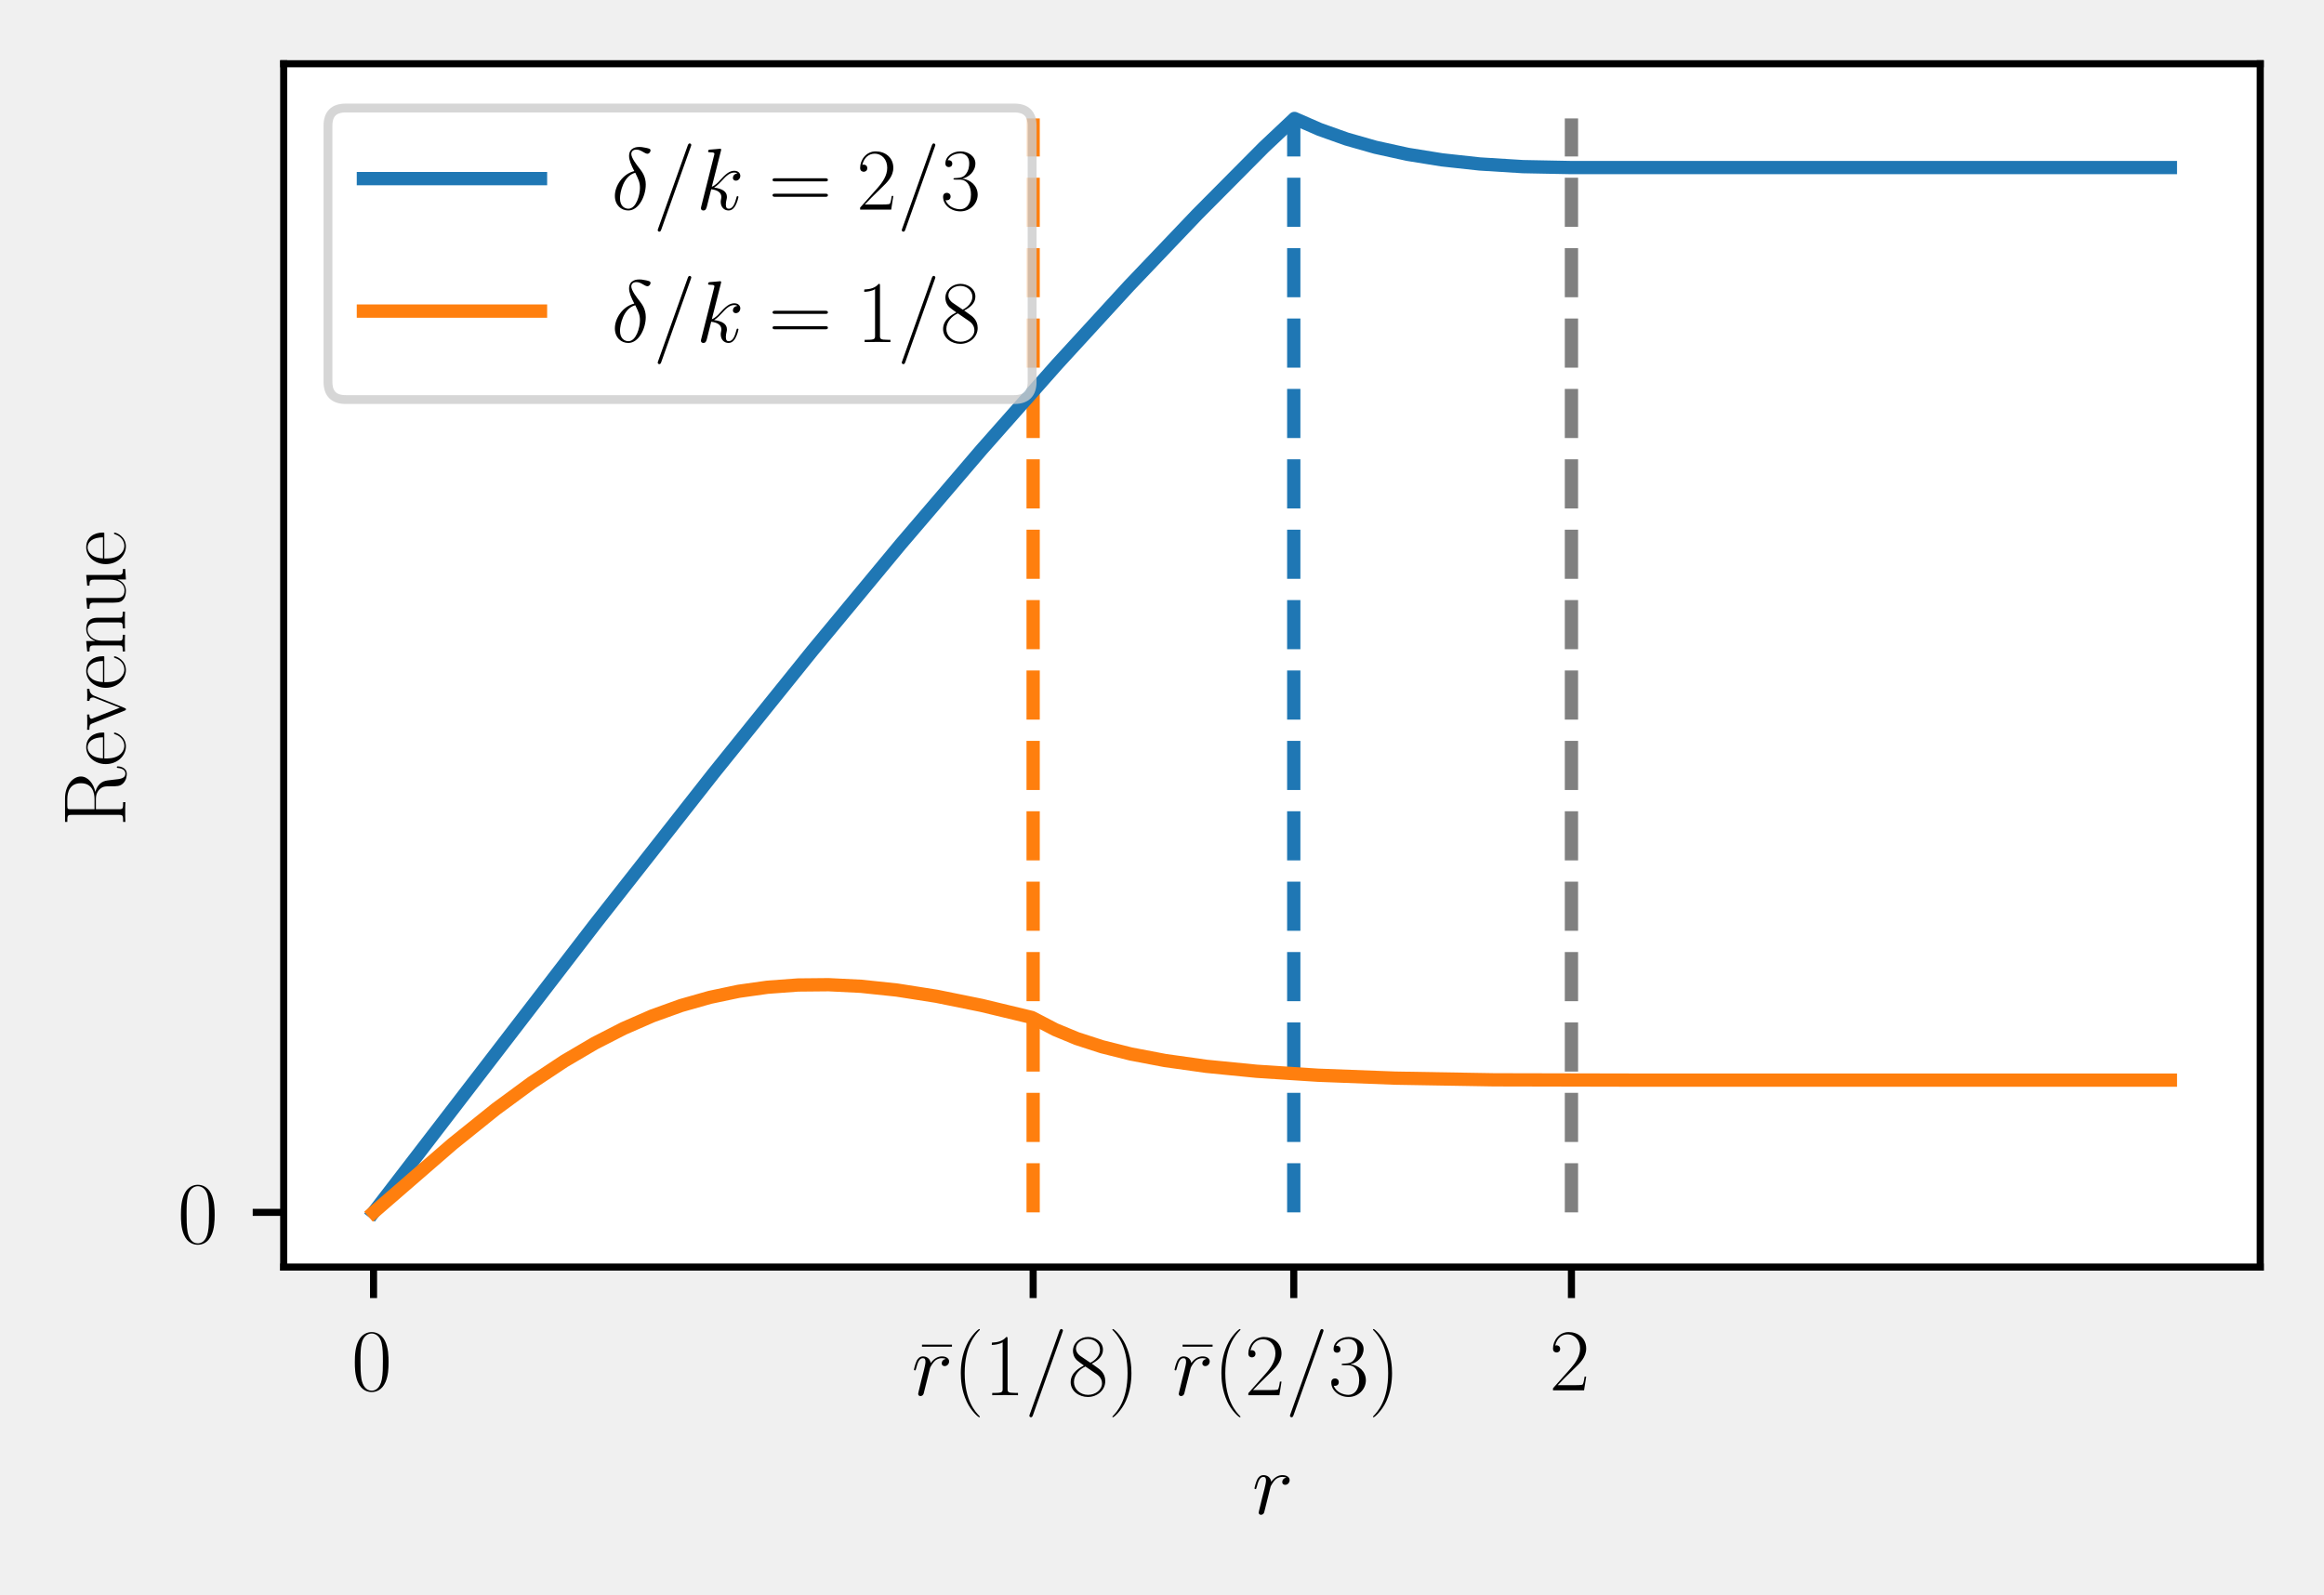
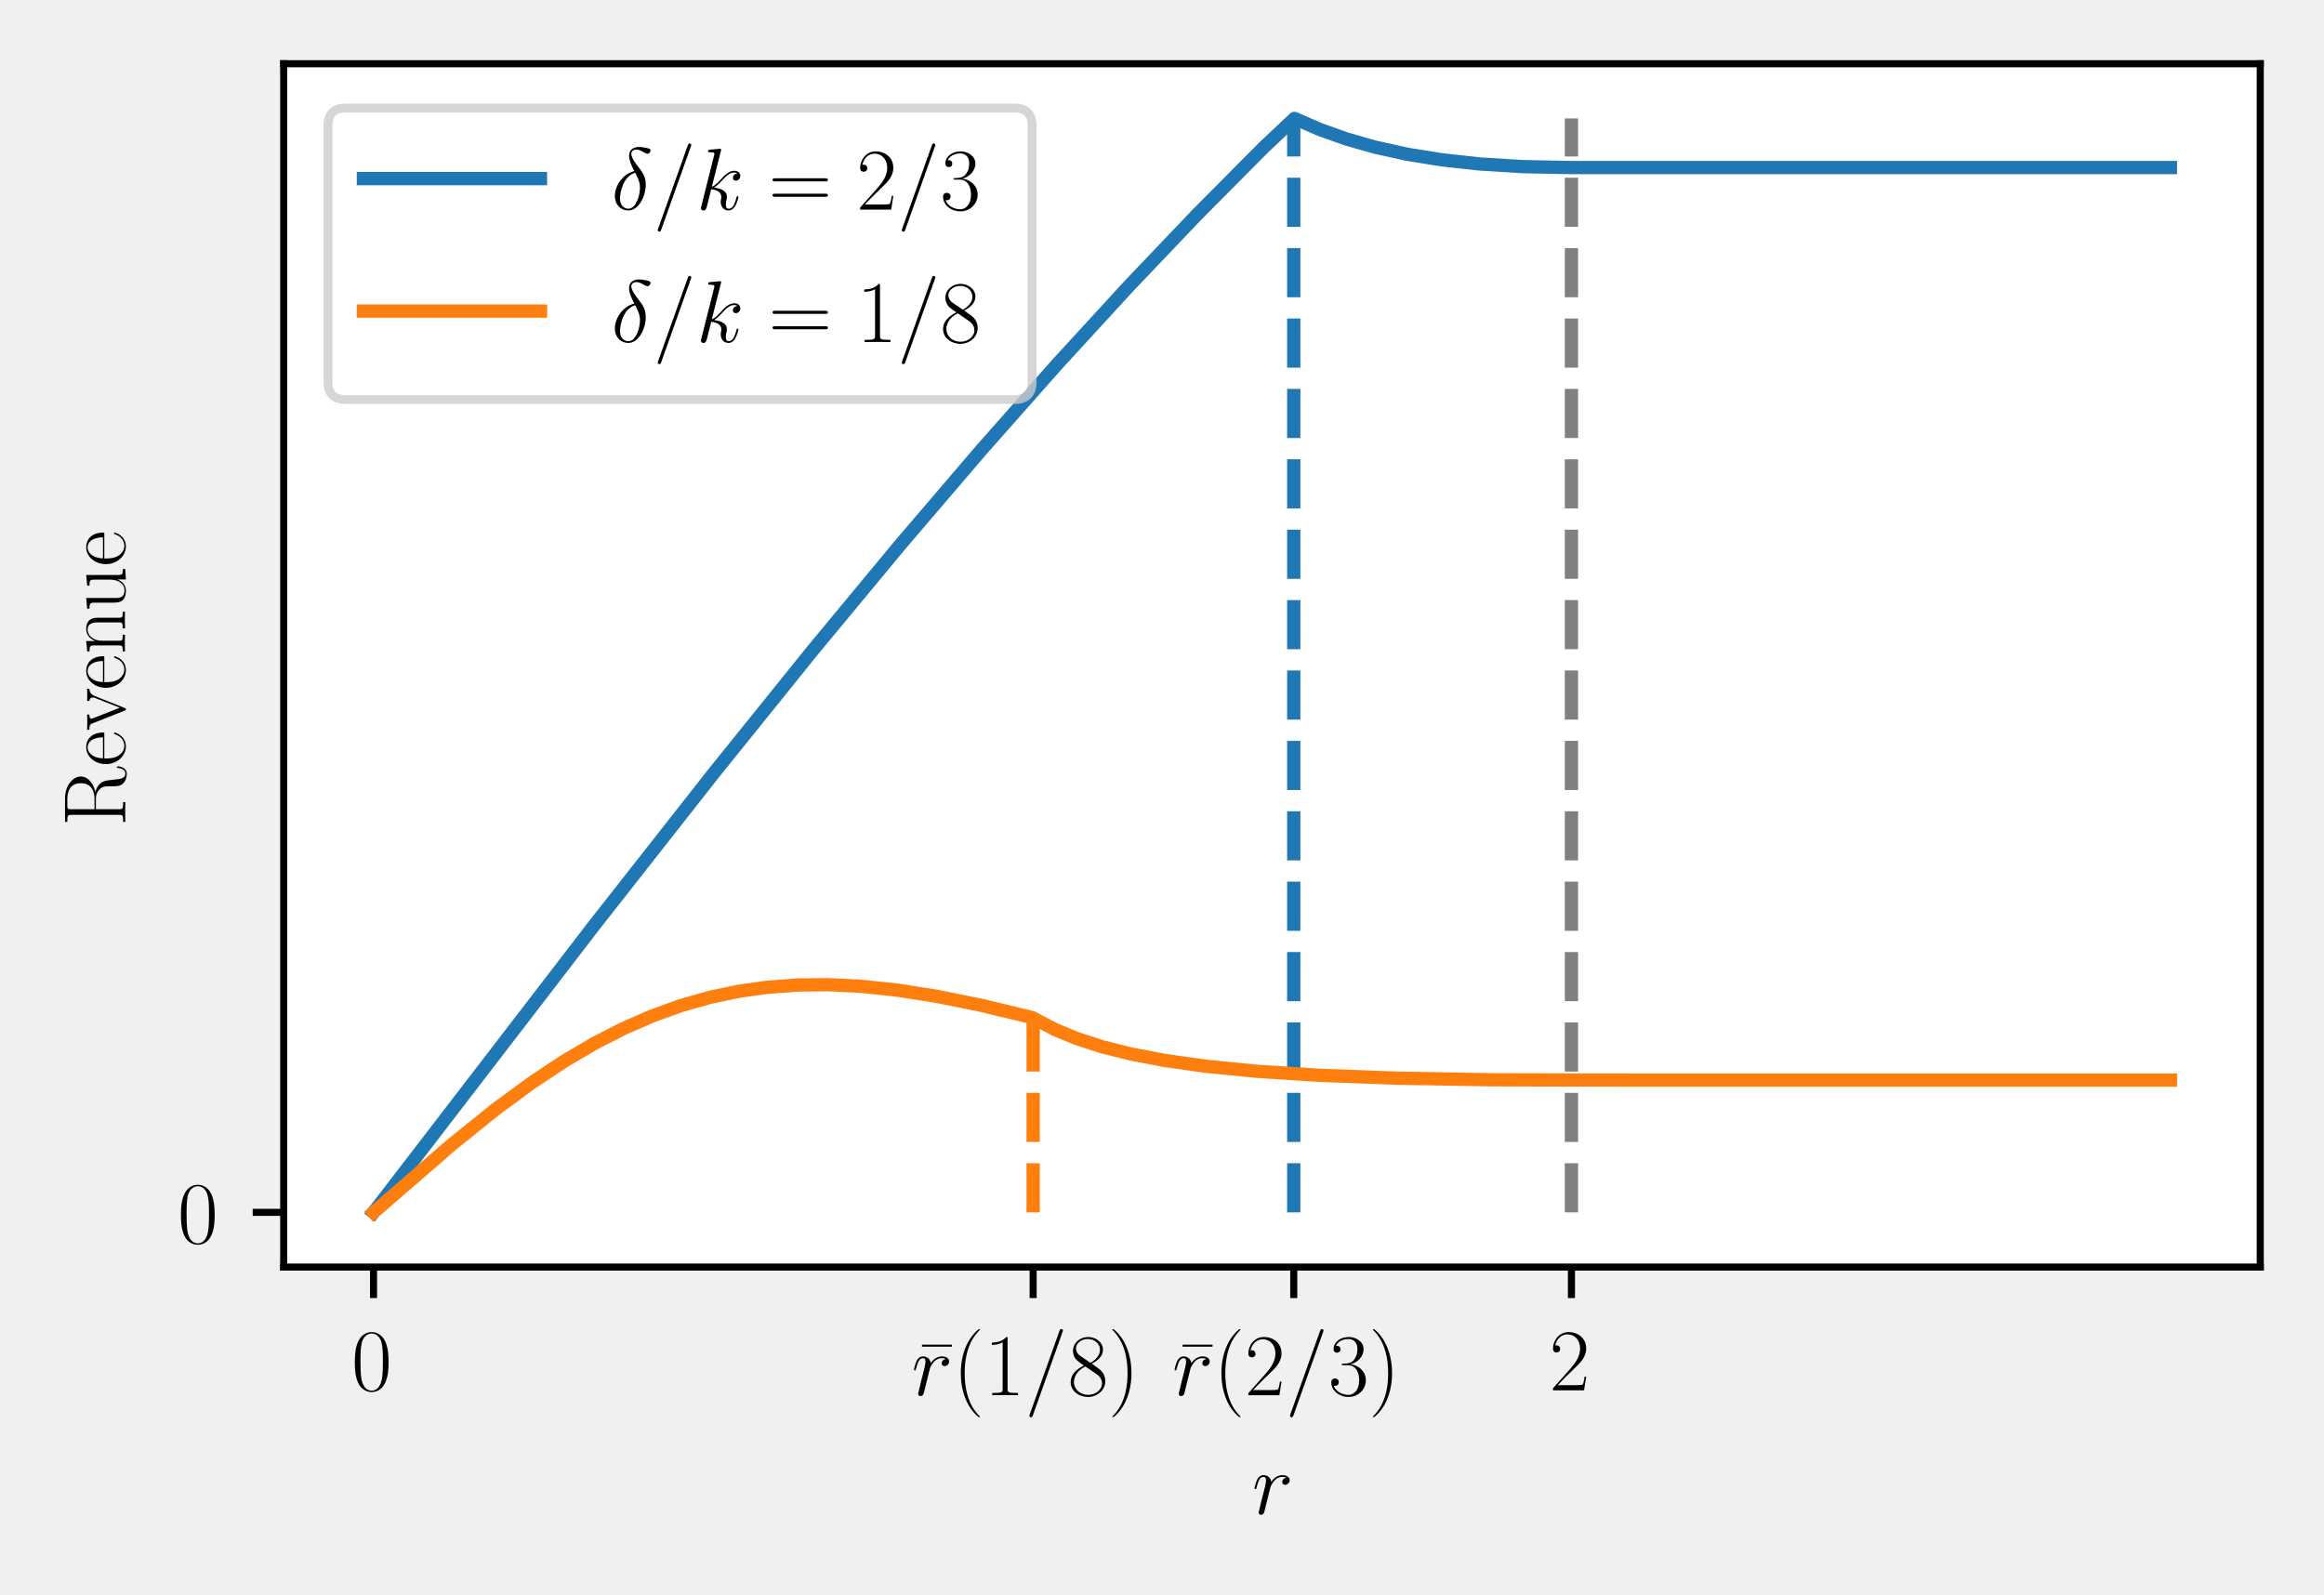
<svg xmlns="http://www.w3.org/2000/svg" xmlns:xlink="http://www.w3.org/1999/xlink" height="180.118pt" version="1.1" viewBox="0 0 262.437 180.118" width="262.437pt">
  <defs>
    <style type="text/css">*{stroke-linecap:butt;stroke-linejoin:round;}</style>
  </defs>
  <g id="figure_1">
    <g id="patch_1">
      <path d="M 0 180.118  L 262.437 180.118  L 262.437 0  L 0 0  z " style="fill:none;" />
    </g>
    <g id="axes_1">
      <g id="patch_2">
        <path d="M 32.037 143.1  L 255.237 143.1  L 255.237 7.2  L 32.037 7.2  z " style="fill:#ffffff;" />
      </g>
      <g id="matplotlib.axis_1">
        <g id="xtick_1">
          <g id="line2d_1">
            <defs>
-               <path d="M 0 0  L 0 3.5  " id="m38f6697e06" style="stroke:#000000;stroke-width:0.8;" />
-             </defs>
-             <g>
-               <use style="stroke:#000000;stroke-width:0.8;" x="42.182" xlink:href="#m38f6697e06" y="143.1" />
+               <path d="M 0 0  L 0 3.5  " id="m9069c8a8e0" style="stroke:#000000;stroke-width:0.8;" />
+             </defs>
+             <g>
+               <use style="stroke:#000000;stroke-width:0.8;" x="42.182" xlink:href="#m9069c8a8e0" y="143.1" />
            </g>
          </g>
          <g id="text_1">
            <g transform="translate(39.6918 157.0185)scale(0.1 -0.1)">
              <defs>
                <path d="M 2688 2038  C 2688 2430 2682 3099 2413 3613  C 2176 4063 1798 4224 1466 4224  C 1158 4224 768 4082 525 3620  C 269 3137 243 2539 243 2038  C 243 1671 250 1112 448 623  C 723 -39 1216 -128 1466 -128  C 1760 -128 2208 -7 2470 604  C 2662 1048 2688 1568 2688 2038  z M 1466 -26  C 1056 -26 813 328 723 816  C 653 1196 653 1749 653 2109  C 653 2604 653 3015 736 3407  C 858 3954 1216 4121 1466 4121  C 1728 4121 2067 3947 2189 3420  C 2272 3054 2278 2623 2278 2109  C 2278 1691 2278 1176 2202 797  C 2067 96 1690 -26 1466 -26  z " id="CMR17-30" transform="scale(0.015625)" />
              </defs>
              <use transform="scale(0.996264)" xlink:href="#CMR17-30" />
            </g>
          </g>
        </g>
        <g id="xtick_2">
          <g id="line2d_2">
            <g>
-               <use style="stroke:#000000;stroke-width:0.8;" x="116.668" xlink:href="#m38f6697e06" y="143.1" />
+               <use style="stroke:#000000;stroke-width:0.8;" x="116.668" xlink:href="#m9069c8a8e0" y="143.1" />
            </g>
          </g>
          <g id="text_2">
            <g transform="translate(102.9359 157.572)scale(0.1 -0.1)">
              <defs>
                <path d="M 2554 3520  L 2554 3667  L 378 3667  L 378 3520  L 2554 3520  z " id="CMR17-16" transform="scale(0.015625)" />
                <path d="M 2490 2633  C 2291 2598 2189 2457 2189 2316  C 2189 2163 2310 2111 2400 2111  C 2579 2111 2726 2265 2726 2457  C 2726 2651 2528 2816 2208 2816  C 1952 2816 1658 2700 1389 2335  C 1344 2660 1088 2816 832 2816  C 582 2816 454 2642 378 2508  C 269 2278 173 1892 173 1860  C 173 1834 198 1801 243 1801  C 294 1801 301 1808 339 1957  C 435 2342 557 2687 813 2687  C 966 2687 1011 2604 1011 2419  C 1011 2278 947 2028 902 1827  L 723 1130  C 698 1007 627 716 595 600  C 550 432 480 128 480 96  C 480 6 550 -64 646 -64  C 717 -64 838 -20 877 109  C 896 160 1133 1136 1171 1285  C 1203 1427 1242 1562 1274 1705  C 1299 1795 1325 1898 1344 1982  C 1363 2040 1536 2355 1696 2495  C 1773 2566 1939 2687 2202 2687  C 2304 2687 2406 2674 2490 2633  z " id="CMMI12-72" transform="scale(0.015625)" />
                <path d="M 1958 -1562  C 1958 -1556 1958 -1543 1939 -1524  C 1645 -1223 858 -403 858 1596  C 858 3595 1632 4408 1946 4729  C 1946 4735 1958 4748 1958 4767  C 1958 4787 1939 4800 1914 4800  C 1843 4800 1299 4325 986 3620  C 666 2909 576 2218 576 1603  C 576 1141 621 360 1005 -467  C 1312 -1133 1837 -1600 1914 -1600  C 1946 -1600 1958 -1588 1958 -1562  z " id="CMR17-28" transform="scale(0.015625)" />
                <path d="M 1702 4083  C 1702 4217 1696 4224 1606 4224  C 1357 3927 979 3833 621 3820  C 602 3820 570 3820 563 3808  C 557 3795 557 3782 557 3648  C 755 3648 1088 3686 1344 3839  L 1344 467  C 1344 243 1331 166 781 166  L 589 166  L 589 0  C 896 6 1216 12 1523 12  C 1830 12 2150 6 2458 0  L 2458 166  L 2266 166  C 1715 166 1702 236 1702 467  L 1702 4083  z " id="CMR17-31" transform="scale(0.015625)" />
                <path d="M 2746 4563  C 2746 4569 2784 4665 2784 4678  C 2784 4755 2720 4800 2669 4800  C 2637 4800 2579 4800 2528 4659  L 384 -1364  C 384 -1370 346 -1466 346 -1479  C 346 -1556 410 -1600 461 -1600  C 499 -1600 557 -1594 602 -1460  L 2746 4563  z " id="CMMI12-3d" transform="scale(0.015625)" />
                <path d="M 1741 2289  C 2144 2494 2554 2803 2554 3298  C 2554 3884 1990 4224 1472 4224  C 890 4224 378 3800 378 3215  C 378 3054 416 2777 666 2533  C 730 2469 998 2276 1171 2154  C 883 2006 211 1652 211 945  C 211 282 838 -128 1459 -128  C 2144 -128 2720 366 2720 1022  C 2720 1607 2330 1877 2074 2051  L 1741 2289  z M 902 2855  C 851 2887 595 3086 595 3388  C 595 3781 998 4076 1459 4076  C 1965 4076 2336 3716 2336 3298  C 2336 2700 1670 2359 1638 2359  C 1632 2359 1626 2359 1574 2398  L 902 2855  z M 2080 1536  C 2176 1466 2483 1253 2483 861  C 2483 385 2010 25 1472 25  C 890 25 448 443 448 951  C 448 1459 838 1884 1280 2083  L 2080 1536  z " id="CMR17-38" transform="scale(0.015625)" />
                <path d="M 1683 1596  C 1683 2057 1638 2839 1254 3665  C 947 4332 422 4800 346 4800  C 326 4800 301 4793 301 4761  C 301 4748 307 4742 314 4729  C 621 4408 1402 3595 1402 1603  C 1402 -396 627 -1210 314 -1530  C 307 -1543 301 -1549 301 -1562  C 301 -1594 326 -1600 346 -1600  C 416 -1600 960 -1127 1274 -422  C 1594 289 1683 981 1683 1596  z " id="CMR17-29" transform="scale(0.015625)" />
              </defs>
              <use transform="translate(5.90951 0.006461)scale(0.996264)" xlink:href="#CMR17-16" />
              <use transform="scale(0.996264)" xlink:href="#CMMI12-72" />
              <use transform="translate(46.67061 0)scale(0.996264)" xlink:href="#CMR17-28" />
              <use transform="translate(81.95138 0)scale(0.996264)" xlink:href="#CMR17-31" />
              <use transform="translate(127.6419 0)scale(0.996264)" xlink:href="#CMMI12-3d" />
              <use transform="translate(176.4168 0)scale(0.996264)" xlink:href="#CMR17-38" />
              <use transform="translate(222.1073 0)scale(0.996264)" xlink:href="#CMR17-29" />
            </g>
          </g>
        </g>
        <g id="xtick_3">
          <g id="line2d_3">
            <g>
-               <use style="stroke:#000000;stroke-width:0.8;" x="146.097" xlink:href="#m38f6697e06" y="143.1" />
+               <use style="stroke:#000000;stroke-width:0.8;" x="146.097" xlink:href="#m9069c8a8e0" y="143.1" />
            </g>
          </g>
          <g id="text_3">
            <g transform="translate(132.3644 157.572)scale(0.1 -0.1)">
              <defs>
                <path d="M 2669 990  L 2554 990  C 2490 537 2438 460 2413 422  C 2381 371 1920 371 1830 371  L 602 371  C 832 620 1280 1073 1824 1596  C 2214 1966 2669 2400 2669 3033  C 2669 3788 2067 4224 1395 4224  C 691 4224 262 3603 262 3027  C 262 2777 448 2745 525 2745  C 589 2745 781 2783 781 3007  C 781 3206 614 3264 525 3264  C 486 3264 448 3257 422 3244  C 544 3788 915 4057 1306 4057  C 1862 4057 2227 3616 2227 3033  C 2227 2477 1901 1998 1536 1583  L 262 147  L 262 0  L 2515 0  L 2669 990  z " id="CMR17-32" transform="scale(0.015625)" />
                <path d="M 1414 2176  C 1984 2176 2234 1673 2234 1094  C 2234 322 1824 25 1453 25  C 1114 25 563 193 390 691  C 422 678 454 678 486 678  C 640 678 755 780 755 947  C 755 1132 614 1216 486 1216  C 378 1216 211 1164 211 927  C 211 335 787 -128 1466 -128  C 2176 -128 2720 432 2720 1087  C 2720 1718 2208 2176 1600 2246  C 2086 2347 2554 2776 2554 3353  C 2554 3856 2048 4224 1472 4224  C 890 4224 378 3862 378 3347  C 378 3123 544 3084 627 3084  C 762 3084 877 3167 877 3334  C 877 3500 762 3584 627 3584  C 602 3584 570 3584 544 3571  C 730 3999 1235 4076 1459 4076  C 1683 4076 2106 3966 2106 3347  C 2106 3167 2080 2851 1862 2574  C 1670 2329 1453 2316 1242 2297  C 1210 2297 1062 2284 1037 2284  C 992 2278 966 2272 966 2227  C 966 2182 973 2176 1101 2176  L 1414 2176  z " id="CMR17-33" transform="scale(0.015625)" />
              </defs>
              <use transform="translate(5.90951 0.006461)scale(0.996264)" xlink:href="#CMR17-16" />
              <use transform="scale(0.996264)" xlink:href="#CMMI12-72" />
              <use transform="translate(46.67061 0)scale(0.996264)" xlink:href="#CMR17-28" />
              <use transform="translate(81.95138 0)scale(0.996264)" xlink:href="#CMR17-32" />
              <use transform="translate(127.6419 0)scale(0.996264)" xlink:href="#CMMI12-3d" />
              <use transform="translate(176.4168 0)scale(0.996264)" xlink:href="#CMR17-33" />
              <use transform="translate(222.1073 0)scale(0.996264)" xlink:href="#CMR17-29" />
            </g>
          </g>
        </g>
        <g id="xtick_4">
          <g id="line2d_4">
            <g>
-               <use style="stroke:#000000;stroke-width:0.8;" x="177.455" xlink:href="#m38f6697e06" y="143.1" />
+               <use style="stroke:#000000;stroke-width:0.8;" x="177.455" xlink:href="#m9069c8a8e0" y="143.1" />
            </g>
          </g>
          <g id="text_4">
            <g transform="translate(174.9645 157.0185)scale(0.1 -0.1)">
              <use transform="scale(0.996264)" xlink:href="#CMR17-32" />
            </g>
          </g>
        </g>
        <g id="text_5">
          <g transform="translate(141.3896 170.9811)scale(0.1 -0.1)">
            <use transform="scale(0.996264)" xlink:href="#CMMI12-72" />
          </g>
        </g>
      </g>
      <g id="matplotlib.axis_2">
        <g id="ytick_1">
          <g id="line2d_5">
            <defs>
-               <path d="M 0 0  L -3.5 0  " id="m39afd67c00" style="stroke:#000000;stroke-width:0.8;" />
-             </defs>
-             <g>
-               <use style="stroke:#000000;stroke-width:0.8;" x="32.037" xlink:href="#m39afd67c00" y="136.923" />
+               <path d="M 0 0  L -3.5 0  " id="m5521d5b3e7" style="stroke:#000000;stroke-width:0.8;" />
+             </defs>
+             <g>
+               <use style="stroke:#000000;stroke-width:0.8;" x="32.037" xlink:href="#m5521d5b3e7" y="136.923" />
            </g>
          </g>
          <g id="text_6">
            <g transform="translate(20.05568 140.382)scale(0.1 -0.1)">
              <use transform="scale(0.996264)" xlink:href="#CMR17-30" />
            </g>
          </g>
        </g>
        <g id="text_7">
          <g transform="translate(14.1185 93.34567)rotate(-90)scale(0.1 -0.1)">
            <defs>
              <path d="M 2509 2156  C 3117 2278 3629 2689 3629 3203  C 3629 3806 2950 4352 2054 4352  L 333 4352  L 333 4185  C 774 4185 845 4185 845 3896  L 845 428  C 845 140 774 140 333 140  L 333 -26  C 518 -13 851 -13 1050 -13  C 1248 -13 1581 -13 1766 -26  L 1766 140  C 1325 140 1254 140 1254 428  L 1254 2112  L 2003 2112  C 2368 2112 2573 1964 2662 1881  C 2918 1632 2918 1459 2918 1024  C 2918 595 2918 377 3110 160  C 3354 -103 3680 -128 3821 -128  C 4294 -128 4365 403 4365 512  C 4365 550 4365 595 4307 595  C 4256 595 4250 556 4250 531  C 4218 115 4032 -26 3834 -26  C 3482 -26 3443 377 3405 768  C 3386 902 3373 998 3360 1139  C 3322 1459 3270 1926 2509 2156  z M 1984 2214  L 1254 2214  L 1254 3935  C 1254 4153 1267 4185 1523 4185  L 1990 4185  C 2522 4185 3142 3999 3142 3203  C 3142 2374 2464 2214 1984 2214  z " id="CMR17-52" transform="scale(0.015625)" />
              <path d="M 2438 1503  C 2464 1529 2464 1542 2464 1606  C 2464 2251 2118 2816 1389 2816  C 710 2816 173 2175 173 1394  C 173 554 781 -64 1459 -64  C 2176 -64 2458 619 2458 755  C 2458 800 2419 800 2406 800  C 2362 800 2355 787 2330 709  C 2189 270 1837 51 1504 51  C 1229 51 954 206 781 490  C 582 819 582 1200 582 1503  L 2438 1503  z M 589 1600  C 634 2511 1126 2713 1382 2713  C 1818 2713 2112 2308 2118 1600  L 589 1600  z " id="CMR17-65" transform="scale(0.015625)" />
              <path d="M 2502 2173  C 2560 2315 2662 2572 3034 2585  L 3034 2752  C 2912 2745 2752 2739 2630 2739  C 2496 2739 2285 2739 2157 2752  L 2157 2585  C 2317 2572 2406 2495 2406 2328  C 2406 2270 2406 2257 2368 2167  L 1664 379  L 902 2308  C 864 2392 864 2405 864 2431  C 864 2585 1075 2585 1171 2585  L 1171 2752  C 1018 2739 736 2739 576 2739  C 403 2739 205 2739 64 2752  L 64 2585  C 307 2585 442 2585 518 2386  L 1446 44  C 1485 -52 1491 -64 1549 -64  C 1606 -64 1613 -52 1651 44  L 2502 2173  z " id="CMR17-76" transform="scale(0.015625)" />
              <path d="M 2656 1954  C 2656 2282 2592 2816 1837 2816  C 1331 2816 1069 2424 973 2166  L 966 2166  L 966 2816  L 211 2745  L 211 2578  C 589 2578 646 2540 646 2231  L 646 443  C 646 198 621 166 211 166  L 211 0  C 365 12 646 12 813 12  C 979 12 1267 12 1421 0  L 1421 166  C 1011 166 986 192 986 443  L 986 1678  C 986 2269 1344 2713 1792 2713  C 2266 2713 2317 2289 2317 1980  L 2317 443  C 2317 198 2291 166 1882 166  L 1882 0  C 2035 12 2317 12 2483 12  C 2650 12 2938 12 3091 0  L 3091 166  C 2682 166 2656 192 2656 443  L 2656 1954  z " id="CMR17-6e" transform="scale(0.015625)" />
              <path d="M 1882 2745  L 1882 2579  C 2259 2579 2317 2540 2317 2229  L 2317 1053  C 2317 510 2029 38 1555 38  C 1030 38 986 355 986 691  L 986 2816  L 211 2745  L 211 2579  C 467 2579 640 2579 646 2320  L 646 1079  C 646 646 646 368 813 187  C 896 103 1056 -64 1517 -64  C 2061 -64 2272 400 2323 536  L 2330 536  L 2330 -64  L 3091 -13  L 3091 154  C 2714 154 2656 193 2656 503  L 2656 2816  L 1882 2745  z " id="CMR17-75" transform="scale(0.015625)" />
            </defs>
            <use transform="scale(0.996264)" xlink:href="#CMR17-52" />
            <use transform="translate(67.7911 0)scale(0.996264)" xlink:href="#CMR17-65" />
            <use transform="translate(108.2768 0)scale(0.996264)" xlink:href="#CMR17-76" />
            <use transform="translate(153.9672 0)scale(0.996264)" xlink:href="#CMR17-65" />
            <use transform="translate(194.4529 0)scale(0.996264)" xlink:href="#CMR17-6e" />
            <use transform="translate(242.7458 0)scale(0.996264)" xlink:href="#CMR17-75" />
            <use transform="translate(293.6412 0)scale(0.996264)" xlink:href="#CMR17-65" />
          </g>
        </g>
      </g>
      <g id="LineCollection_1">
-         <path clip-path="url(#p48289db7ce)" d="M 146.097 136.923  L 146.097 13.377  " style="fill:none;stroke:#1f77b4;stroke-dasharray:5.55,2.4;stroke-dashoffset:0;stroke-width:1.5;" />
+         <path clip-path="url(#pe1ce3e846d)" d="M 146.097 136.923  L 146.097 13.377  " style="fill:none;stroke:#1f77b4;stroke-dasharray:5.55,2.4;stroke-dashoffset:0;stroke-width:1.5;" />
      </g>
      <g id="LineCollection_2">
-         <path clip-path="url(#p48289db7ce)" d="M 116.668 136.923  L 116.668 13.377  " style="fill:none;stroke:#ff7f0e;stroke-dasharray:5.55,2.4;stroke-dashoffset:0;stroke-width:1.5;" />
+         <path clip-path="url(#pe1ce3e846d)" d="M 116.668 136.923  L 116.668 114.951  " style="fill:none;stroke:#ff7f0e;stroke-dasharray:5.55,2.4;stroke-dashoffset:0;stroke-width:1.5;" />
      </g>
      <g id="LineCollection_3">
-         <path clip-path="url(#p48289db7ce)" d="M 177.455 136.923  L 177.455 13.377  " style="fill:none;stroke:#808080;stroke-dasharray:5.55,2.4;stroke-dashoffset:0;stroke-width:1.5;" />
+         <path clip-path="url(#pe1ce3e846d)" d="M 177.455 136.923  L 177.455 13.377  " style="fill:none;stroke:#808080;stroke-dasharray:5.55,2.4;stroke-dashoffset:0;stroke-width:1.5;" />
      </g>
      <g id="line2d_6">
-         <path clip-path="url(#p48289db7ce)" d="M 42.182 136.923  L 67.165 104.417  L 80.571 87.353  L 91.742 73.487  L 101.694 61.481  L 110.834 50.794  L 119.365 41.151  L 127.49 32.294  L 135.208 24.198  L 142.723 16.63  L 146.176 13.377  L 149.019 14.618  L 152.066 15.703  L 155.316 16.629  L 158.972 17.432  L 162.831 18.053  L 167.096 18.518  L 171.971 18.819  L 177.455 18.925  L 245.092 18.925  L 245.092 18.925  " style="fill:none;stroke:#1f77b4;stroke-linecap:square;stroke-width:1.5;" />
+         <path clip-path="url(#pe1ce3e846d)" d="M 42.182 136.923  L 67.165 104.417  L 80.571 87.353  L 91.742 73.487  L 101.694 61.481  L 110.834 50.794  L 119.365 41.151  L 127.49 32.294  L 135.208 24.198  L 142.723 16.63  L 146.176 13.377  L 149.019 14.618  L 152.066 15.703  L 155.316 16.629  L 158.972 17.432  L 162.831 18.053  L 167.096 18.518  L 171.971 18.819  L 177.455 18.925  L 245.092 18.925  L 245.092 18.925  " style="fill:none;stroke:#1f77b4;stroke-linecap:square;stroke-width:1.5;" />
      </g>
      <g id="line2d_7">
-         <path clip-path="url(#p48289db7ce)" d="M 42.182 136.923  L 51.119 129.177  L 55.994 125.258  L 60.056 122.271  L 63.712 119.847  L 67.165 117.817  L 70.415 116.152  L 73.665 114.733  L 76.915 113.563  L 80.164 112.64  L 83.414 111.955  L 86.664 111.497  L 90.117 111.243  L 93.57 111.21  L 97.226 111.39  L 101.288 111.816  L 105.757 112.517  L 110.834 113.546  L 116.522 114.913  L 117.131 115.227  L 119.162 116.285  L 121.599 117.294  L 124.443 118.218  L 127.693 119.035  L 131.552 119.771  L 136.223 120.427  L 141.911 120.987  L 148.816 121.433  L 157.55 121.764  L 168.721 121.953  L 185.58 121.989  L 245.092 121.989  L 245.092 121.989  " style="fill:none;stroke:#ff7f0e;stroke-linecap:square;stroke-width:1.5;" />
+         <path clip-path="url(#pe1ce3e846d)" d="M 42.182 136.923  L 51.119 129.177  L 55.994 125.258  L 60.056 122.271  L 63.712 119.847  L 67.165 117.817  L 70.415 116.152  L 73.665 114.733  L 76.915 113.563  L 80.164 112.64  L 83.414 111.955  L 86.664 111.497  L 90.117 111.243  L 93.57 111.21  L 97.226 111.39  L 101.288 111.816  L 105.757 112.517  L 110.834 113.546  L 116.522 114.913  L 117.131 115.227  L 119.162 116.285  L 121.599 117.294  L 124.443 118.218  L 127.693 119.035  L 131.552 119.771  L 136.223 120.427  L 141.911 120.987  L 148.816 121.433  L 157.55 121.764  L 168.721 121.953  L 185.58 121.989  L 245.092 121.989  L 245.092 121.989  " style="fill:none;stroke:#ff7f0e;stroke-linecap:square;stroke-width:1.5;" />
      </g>
      <g id="patch_3">
        <path d="M 32.037 143.1  L 32.037 7.2  " style="fill:none;stroke:#000000;stroke-linecap:square;stroke-linejoin:miter;stroke-width:0.8;" />
      </g>
      <g id="patch_4">
        <path d="M 255.237 143.1  L 255.237 7.2  " style="fill:none;stroke:#000000;stroke-linecap:square;stroke-linejoin:miter;stroke-width:0.8;" />
      </g>
      <g id="patch_5">
        <path d="M 32.037 143.1  L 255.237 143.1  " style="fill:none;stroke:#000000;stroke-linecap:square;stroke-linejoin:miter;stroke-width:0.8;" />
      </g>
      <g id="patch_6">
        <path d="M 32.037 7.2  L 255.237 7.2  " style="fill:none;stroke:#000000;stroke-linecap:square;stroke-linejoin:miter;stroke-width:0.8;" />
      </g>
      <g id="legend_1">
        <g id="patch_7">
          <path d="M 39.037 45.125  L 114.551 45.125  Q 116.551 45.125 116.551 43.125  L 116.551 14.2  Q 116.551 12.2 114.551 12.2  L 39.037 12.2  Q 37.037 12.2 37.037 14.2  L 37.037 43.125  Q 37.037 45.125 39.037 45.125  z " style="fill:#ffffff;opacity:0.8;stroke:#cccccc;stroke-linejoin:miter;" />
        </g>
        <g id="line2d_8">
          <path d="M 41.037 20.172  L 61.037 20.172  " style="fill:none;stroke:#1f77b4;stroke-linecap:square;stroke-width:1.5;" />
        </g>
        <g id="line2d_9" />
        <g id="text_8">
          <g transform="translate(69.03701 23.67198)scale(0.1 -0.1)">
            <defs>
              <path d="M 1664 2795  C 845 2597 256 1748 256 1001  C 256 319 717 -64 1229 -64  C 1984 -64 2496 970 2496 1818  C 2496 2393 2227 2743 2067 2954  C 1830 3254 1446 3745 1446 4052  C 1446 4160 1530 4352 1811 4352  C 2010 4352 2131 4281 2323 4173  C 2381 4134 2528 4052 2611 4052  C 2746 4052 2842 4186 2842 4288  C 2842 4409 2746 4428 2522 4480  C 2221 4544 2131 4544 2022 4544  C 1914 4544 1286 4544 1286 3892  C 1286 3579 1446 3216 1664 2795  z M 1734 2673  C 1978 2169 2074 1978 2074 1563  C 2074 1065 1805 64 1235 64  C 986 64 627 229 627 823  C 627 1238 864 2444 1734 2673  z " id="CMMI12-e" transform="scale(0.015625)" />
              <path d="M 1798 4255  C 1805 4281 1818 4319 1818 4351  C 1818 4416 1754 4416 1741 4416  C 1734 4416 1504 4396 1389 4383  C 1280 4377 1184 4364 1069 4358  C 915 4345 870 4339 870 4223  C 870 4159 934 4159 998 4159  C 1325 4159 1325 4103 1325 4040  C 1325 4014 1325 4002 1293 3888  L 378 250  C 352 153 352 141 352 102  C 352 -39 461 -64 525 -64  C 704 -64 742 76 794 275  L 1094 1476  C 1555 1425 1830 1232 1830 924  C 1830 885 1830 860 1811 763  C 1786 667 1786 590 1786 558  C 1786 185 2029 -64 2355 -64  C 2650 -64 2803 205 2854 295  C 2989 532 3072 892 3072 917  C 3072 949 3046 975 3008 975  C 2950 975 2944 949 2918 847  C 2829 513 2694 64 2368 64  C 2240 64 2157 128 2157 372  C 2157 494 2182 635 2208 731  C 2234 847 2234 853 2234 930  C 2234 1309 1894 1521 1306 1598  C 1536 1739 1766 1989 1856 2086  C 2221 2495 2470 2687 2765 2687  C 2912 2687 2950 2655 2995 2624  C 2758 2598 2669 2431 2669 2303  C 2669 2150 2790 2099 2880 2099  C 3053 2099 3206 2246 3206 2451  C 3206 2634 3059 2816 2771 2816  C 2419 2816 2131 2579 1677 2067  C 1613 1989 1376 1746 1139 1656  L 1798 4255  z " id="CMMI12-6b" transform="scale(0.015625)" />
              <path d="M 4115 2048  C 4211 2048 4307 2048 4307 2156  C 4307 2272 4198 2272 4090 2272  L 512 2272  C 403 2272 294 2272 294 2156  C 294 2048 390 2048 486 2048  L 4115 2048  z M 4090 927  C 4198 927 4307 927 4307 1043  C 4307 1152 4211 1152 4115 1152  L 486 1152  C 390 1152 294 1152 294 1043  C 294 927 403 927 512 927  L 4090 927  z " id="CMR17-3d" transform="scale(0.015625)" />
            </defs>
            <use transform="scale(0.996264)" xlink:href="#CMMI12-e" />
            <use transform="translate(46.94139 0)scale(0.996264)" xlink:href="#CMMI12-3d" />
            <use transform="translate(95.71631 0)scale(0.996264)" xlink:href="#CMMI12-6b" />
            <use transform="translate(177.4695 0)scale(0.996264)" xlink:href="#CMR17-3d" />
            <use transform="translate(276.8583 0)scale(0.996264)" xlink:href="#CMR17-32" />
            <use transform="translate(322.5488 0)scale(0.996264)" xlink:href="#CMMI12-3d" />
            <use transform="translate(371.3237 0)scale(0.996264)" xlink:href="#CMR17-33" />
          </g>
        </g>
        <g id="line2d_10">
          <path d="M 41.037 35.135  L 61.037 35.135  " style="fill:none;stroke:#ff7f0e;stroke-linecap:square;stroke-width:1.5;" />
        </g>
        <g id="line2d_11" />
        <g id="text_9">
          <g transform="translate(69.03701 38.63462)scale(0.1 -0.1)">
            <use transform="scale(0.996264)" xlink:href="#CMMI12-e" />
            <use transform="translate(46.94139 0)scale(0.996264)" xlink:href="#CMMI12-3d" />
            <use transform="translate(95.71631 0)scale(0.996264)" xlink:href="#CMMI12-6b" />
            <use transform="translate(177.4695 0)scale(0.996264)" xlink:href="#CMR17-3d" />
            <use transform="translate(276.8583 0)scale(0.996264)" xlink:href="#CMR17-31" />
            <use transform="translate(322.5488 0)scale(0.996264)" xlink:href="#CMMI12-3d" />
            <use transform="translate(371.3237 0)scale(0.996264)" xlink:href="#CMR17-38" />
          </g>
        </g>
      </g>
    </g>
  </g>
  <defs>
-     <clipPath id="p48289db7ce">
+     <clipPath id="pe1ce3e846d">
      <rect height="135.9" width="223.2" x="32.037" y="7.2" />
    </clipPath>
  </defs>
</svg>
